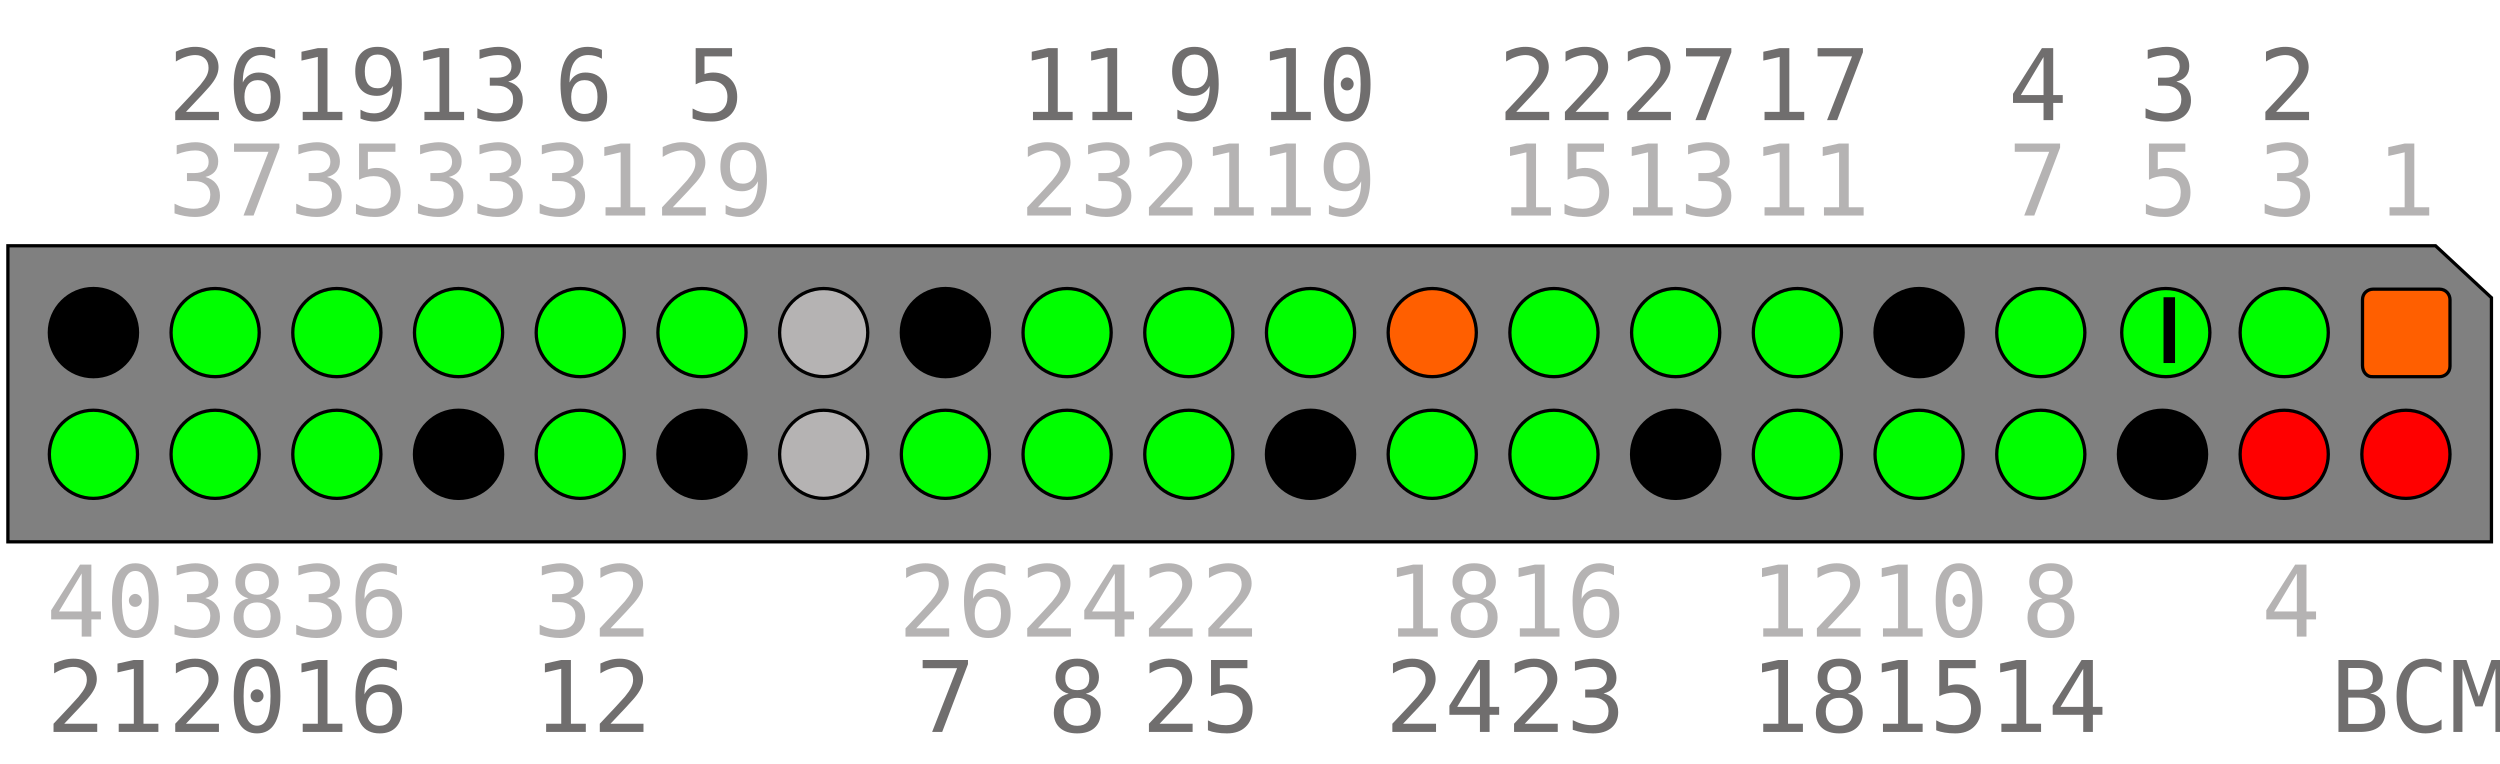
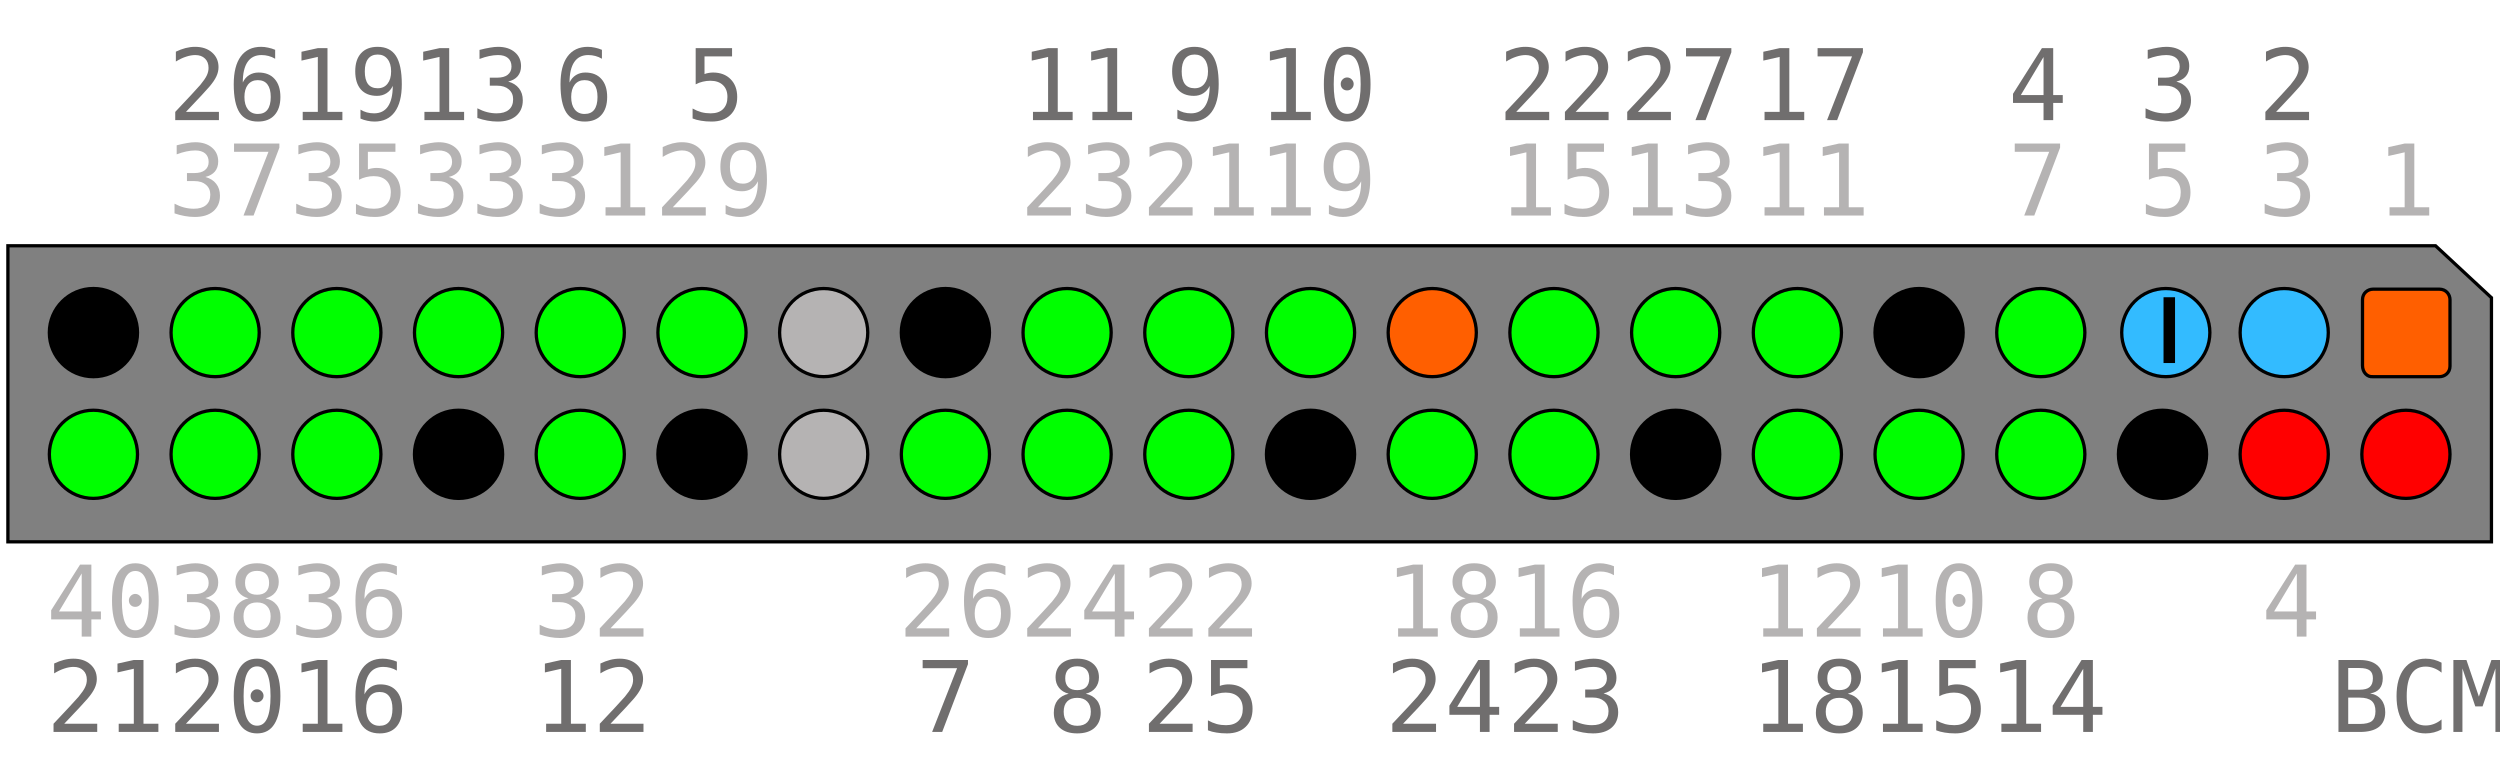
<svg xmlns="http://www.w3.org/2000/svg" width="360px" height="110px" viewBox="0 0 380 100">
  <style type="text/css">
	text {font-family:'Inconsolata';font-size:15px;}
	path, circle {stroke:#000000;stroke-width:0.5;stroke-miterlimit:10;}
+ 	.bl {fill:#33bbff;}
	.gr {fill:#808080;}
	.grd {fill:#706E6E;}
	.grl {fill:#B5B3B3;}
	.grn {fill:#00FF00;}
	.ora {fill:#FF5F00;}
	.red {fill:#FF0000;}
	.pwr {font-size:9px; stroke: #000; }
</style>
  <path class="gr" d="M378.7,37.2c0,12.9,0,24.2,0,37.1H1.2v-45c123.5,0,245.5,0,369,0L378.7,37.2z" />
  <circle class="blk" cx="14.2" cy="42.5" r="6.7" />
  <circle class="grn" cx="32.7" cy="42.5" r="6.7" />
  <circle class="grn" cx="51.2" cy="42.5" r="6.7" />
  <circle class="grn" cx="69.7" cy="42.5" r="6.7" />
  <circle class="grn" cx="88.2" cy="42.5" r="6.7" />
  <circle class="grn" cx="106.7" cy="42.5" r="6.7" />
  <circle class="grl" cx="125.2" cy="42.5" r="6.7" />
  <circle class="blk" cx="143.7" cy="42.5" r="6.7" />
  <circle class="grn" cx="162.2" cy="42.5" r="6.7" />
  <circle class="grn" cx="180.7" cy="42.5" r="6.7" />
  <circle class="grn" cx="199.2" cy="42.5" r="6.7" />
  <circle class="ora" cx="217.7" cy="42.5" r="6.7" />
  <circle class="grn" cx="236.2" cy="42.5" r="6.7" />
  <circle class="grn" cx="254.7" cy="42.5" r="6.7" />
  <circle class="grn" cx="273.2" cy="42.5" r="6.7" />
  <circle class="blk" cx="291.7" cy="42.5" r="6.7" />
  <circle class="grn" cx="310.2" cy="42.5" r="6.7" />
-   <circle class="grn" cx="329.2" cy="42.5" r="6.7" />
+   <circle class="bl" cx="329.2" cy="42.5" r="6.7" />
+   <circle class="bl" cx="347.2" cy="42.5" r="6.7" />
  <path class="ora" d="M359.1,47.5v-10c0-1,0.8-1.6,1.6-1.6h10.1c1,0,1.6,0.8,1.6,1.6v10.1c0,1-0.8,1.6-1.6,1.6h-10.1 C359.8,49.3,359.1,48.5,359.1,47.5z" />
-   <circle class="grn" cx="347.2" cy="42.5" r="6.7" />
  <circle class="grn" cx="14.2" cy="61" r="6.7" />
  <circle class="grn" cx="32.7" cy="61" r="6.7" />
  <circle class="grn" cx="51.2" cy="61" r="6.7" />
  <circle class="blk" cx="69.7" cy="61" r="6.7" />
  <circle class="grn" cx="88.2" cy="61" r="6.7" />
  <circle class="blk" cx="106.7" cy="61" r="6.7" />
  <circle class="grl" cx="125.2" cy="61" r="6.7" />
  <circle class="grn" cx="143.7" cy="61" r="6.7" />
  <circle class="grn" cx="162.2" cy="61" r="6.7" />
  <circle class="grn" cx="180.7" cy="61" r="6.7" />
  <circle class="blk" cx="199.2" cy="61" r="6.7" />
  <circle class="grn" cx="217.7" cy="61" r="6.7" />
  <circle class="grn" cx="236.2" cy="61" r="6.7" />
  <circle class="blk" cx="254.7" cy="61" r="6.7" />
  <circle class="grn" cx="273.2" cy="61" r="6.7" />
  <circle class="grn" cx="291.7" cy="61" r="6.7" />
  <circle class="grn" cx="310.2" cy="61" r="6.7" />
  <circle class="blk" cx="328.7" cy="61" r="6.7" />
  <circle class="red" cx="347.2" cy="61" r="6.7" />
  <circle class="red" cx="365.7" cy="61" r="6.7" />
  <text class="grd" transform="matrix(1 0 0 1 1.2269 -14.5)">
    <tspan class="lcdchar-no mpdoled-no" x="24.3" y="24.7">26</tspan>
    <tspan class="lcdchar-no mpdoled-no" x="42.8" y="24.7">19</tspan>
    <tspan class="lcdchar-no mpdoled-no" x="61.3" y="24.7">13</tspan>
    <tspan class="lcdchar-no mpdoled-no" x="83" y="24.7">6</tspan>
    <tspan class="lcdchar-no mpdoled-no" x="103" y="24.7">5</tspan>
    <tspan x="153.8" y="24.7">11</tspan>
    <tspan class="mpdoled-no" x="176" y="24.7">9</tspan>
    <tspan class="lcdchar-no" x="190" y="24.7">10</tspan>
    <tspan class="mpdoled-no" x="226.5" y="24.7">22</tspan>
    <tspan class="lcdchar-no mpdoled-no" x="245" y="24.7">27</tspan>
    <tspan class="lcdchar-no mpdoled-no" x="265" y="24.7">17</tspan>
    <tspan class="lcdchar-no gpio-no mpdoled-no" x="304" y="24.7">4</tspan>
    <tspan class="gpio-no" x="323.9" y="24.7">3</tspan>
    <tspan class="gpio-no" x="342" y="24.7">2</tspan>
  </text>
  <text class="grl" transform="matrix(1 0 0 1 1.2269 0)">
    <tspan class="lcdchar-no mpdoled-no" x="24.3" y="24.7">37</tspan>
    <tspan class="lcdchar-no mpdoled-no" x="42.8" y="24.7">35</tspan>
    <tspan class="lcdchar-no mpdoled-no" x="61.3" y="24.7">33</tspan>
    <tspan class="lcdchar-no mpdoled-no" x="79.8" y="24.7">31</tspan>
    <tspan class="lcdchar-no mpdoled-no" x="98.3" y="24.7">29</tspan>
    <tspan x="153.8" y="24.7">23</tspan>
    <tspan class="mpdoled-no" x="172.3" y="24.7">21</tspan>
    <tspan class="lcdchar-no" x="190" y="24.7">19</tspan>
    <tspan class="mpdoled-no" x="226.5" y="24.7">15</tspan>
    <tspan class="lcdchar-no mpdoled-no" x="245" y="24.7">13</tspan>
    <tspan class="lcdchar-no mpdoled-no" x="265" y="24.7">11</tspan>
    <tspan class="lcdchar-no gpio-no mpdoled-no" x="304" y="24.7">7</tspan>
    <tspan class="gpio-no" x="323.9" y="24.7">5</tspan>
    <tspan class="gpio-no" x="342" y="24.7">3</tspan>
    <tspan class="gpio-no rotaryencoder-no power" x="360" y="24.7">1</tspan>
    <tspan class="gpio-no pwr" x="325.8" y="44.5">|</tspan>
  </text>
  <text class="grl" transform="matrix(1 0 0 1 1.2268 64)">
    <tspan class="lcdchar-no mpdoled-no" x="5.8" y="24.7">40</tspan>
    <tspan class="lcdchar-no mpdoled-no" x="24.3" y="24.7">38</tspan>
    <tspan class="lcdchar-no mpdoled-no" x="42.8" y="24.7">36</tspan>
    <tspan class="lcdchar-no mpdoled-no" x="79.8" y="24.7">32</tspan>
    <tspan class="lcdchar-no mpdoled-no" x="135.3" y="24.7">26</tspan>
    <tspan x="153.8" y="24.7">24</tspan>
    <tspan x="172.3" y="24.7">22</tspan>
    <tspan x="209.3" y="24.7">18</tspan>
    <tspan class="mpdoled-no" x="227.8" y="24.7">16</tspan>
    <tspan class="lcdchar-no mpdoled-no" x="264.8" y="24.7">12</tspan>
    <tspan class="lcdchar-no gpio-no mpdoled-no" x="283" y="24.7">10</tspan>
    <tspan class="lcdchar-no gpio-no mpdoled-no" x="306" y="24.7">8</tspan>
    <tspan class="gpio-no mpdoled-no rotaryencoder-no power" x="342.5" y="24.7">4</tspan>
  </text>
  <text class="grd" transform="matrix(1 0 0 1 1.2268 78.5)">
    <tspan class="lcdchar-no mpdoled-no" x="5.8" y="24.7">21</tspan>
    <tspan class="lcdchar-no mpdoled-no" x="24.3" y="24.7">20</tspan>
    <tspan class="lcdchar-no mpdoled-no" x="42.8" y="24.7">16</tspan>
    <tspan class="lcdchar-no mpdoled-no" x="79.8" y="24.7">12</tspan>
    <tspan class="lcdchar-no mpdoled-no" x="138" y="24.7">7</tspan>
    <tspan x="158" y="24.7">8</tspan>
    <tspan x="172.3" y="24.7">25</tspan>
    <tspan x="209.3" y="24.7">24</tspan>
    <tspan class="mpdoled-no" x="227.8" y="24.7">23</tspan>
    <tspan class="lcdchar-no mpdoled-no" x="264.8" y="24.7">18</tspan>
    <tspan class="lcdchar-no gpio-no mpdoled-no" x="283" y="24.7">15</tspan>
    <tspan class="lcdchar-no gpio-no mpdoled-no" x="301" y="24.7">14</tspan>
    <tspan x="353" y="24.7">BCM</tspan>
  </text>
</svg>
